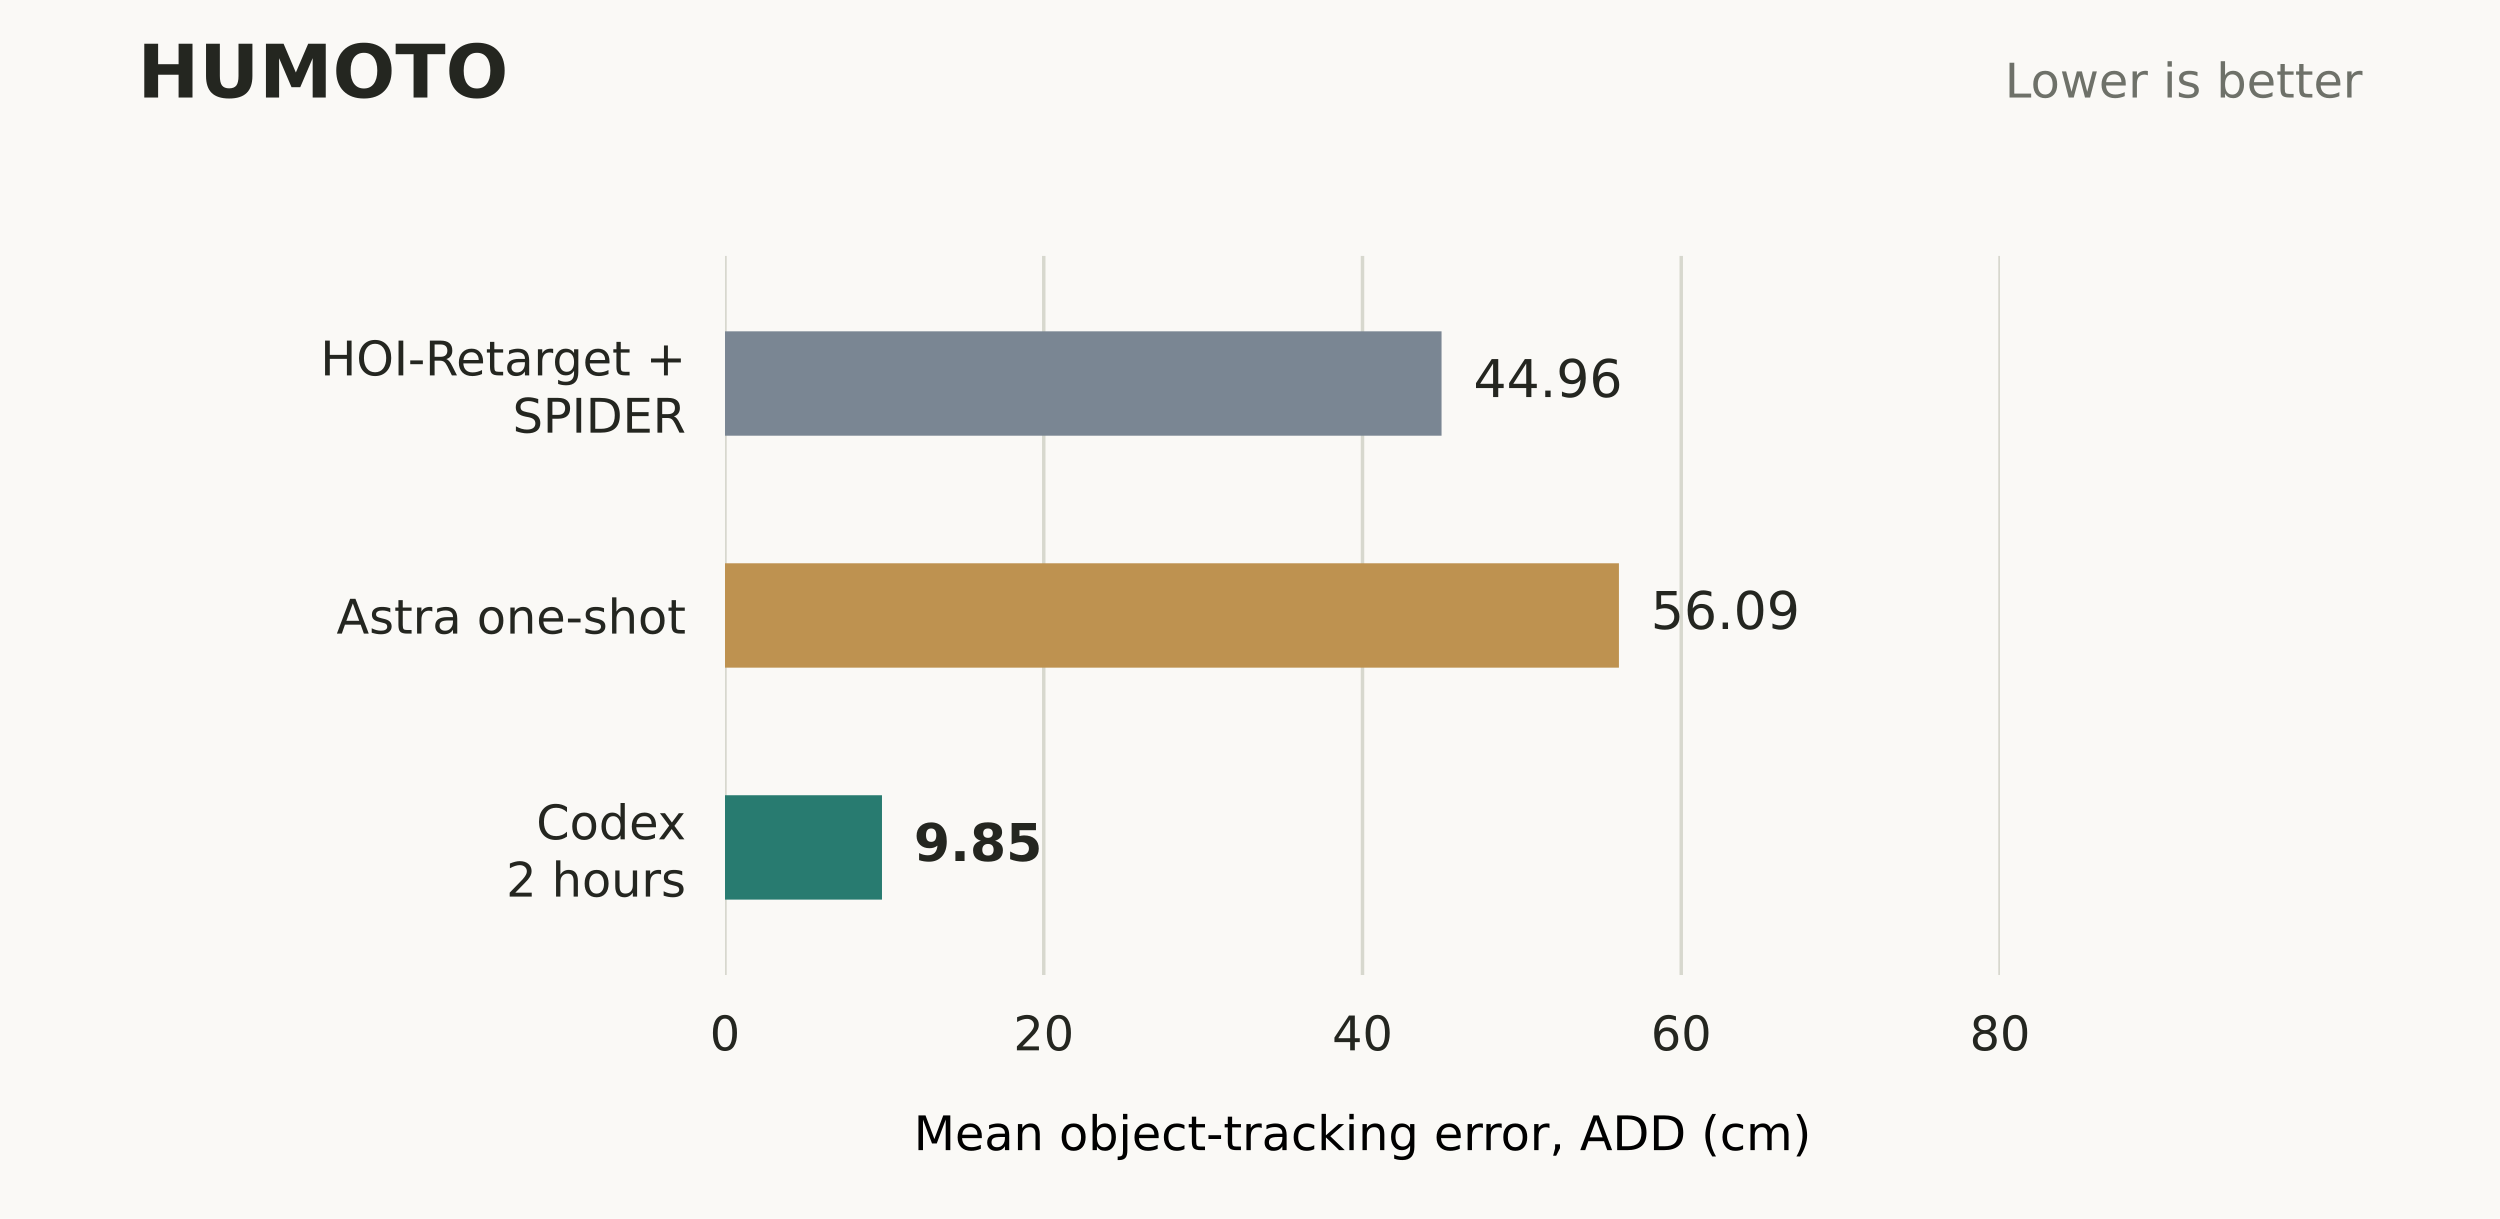
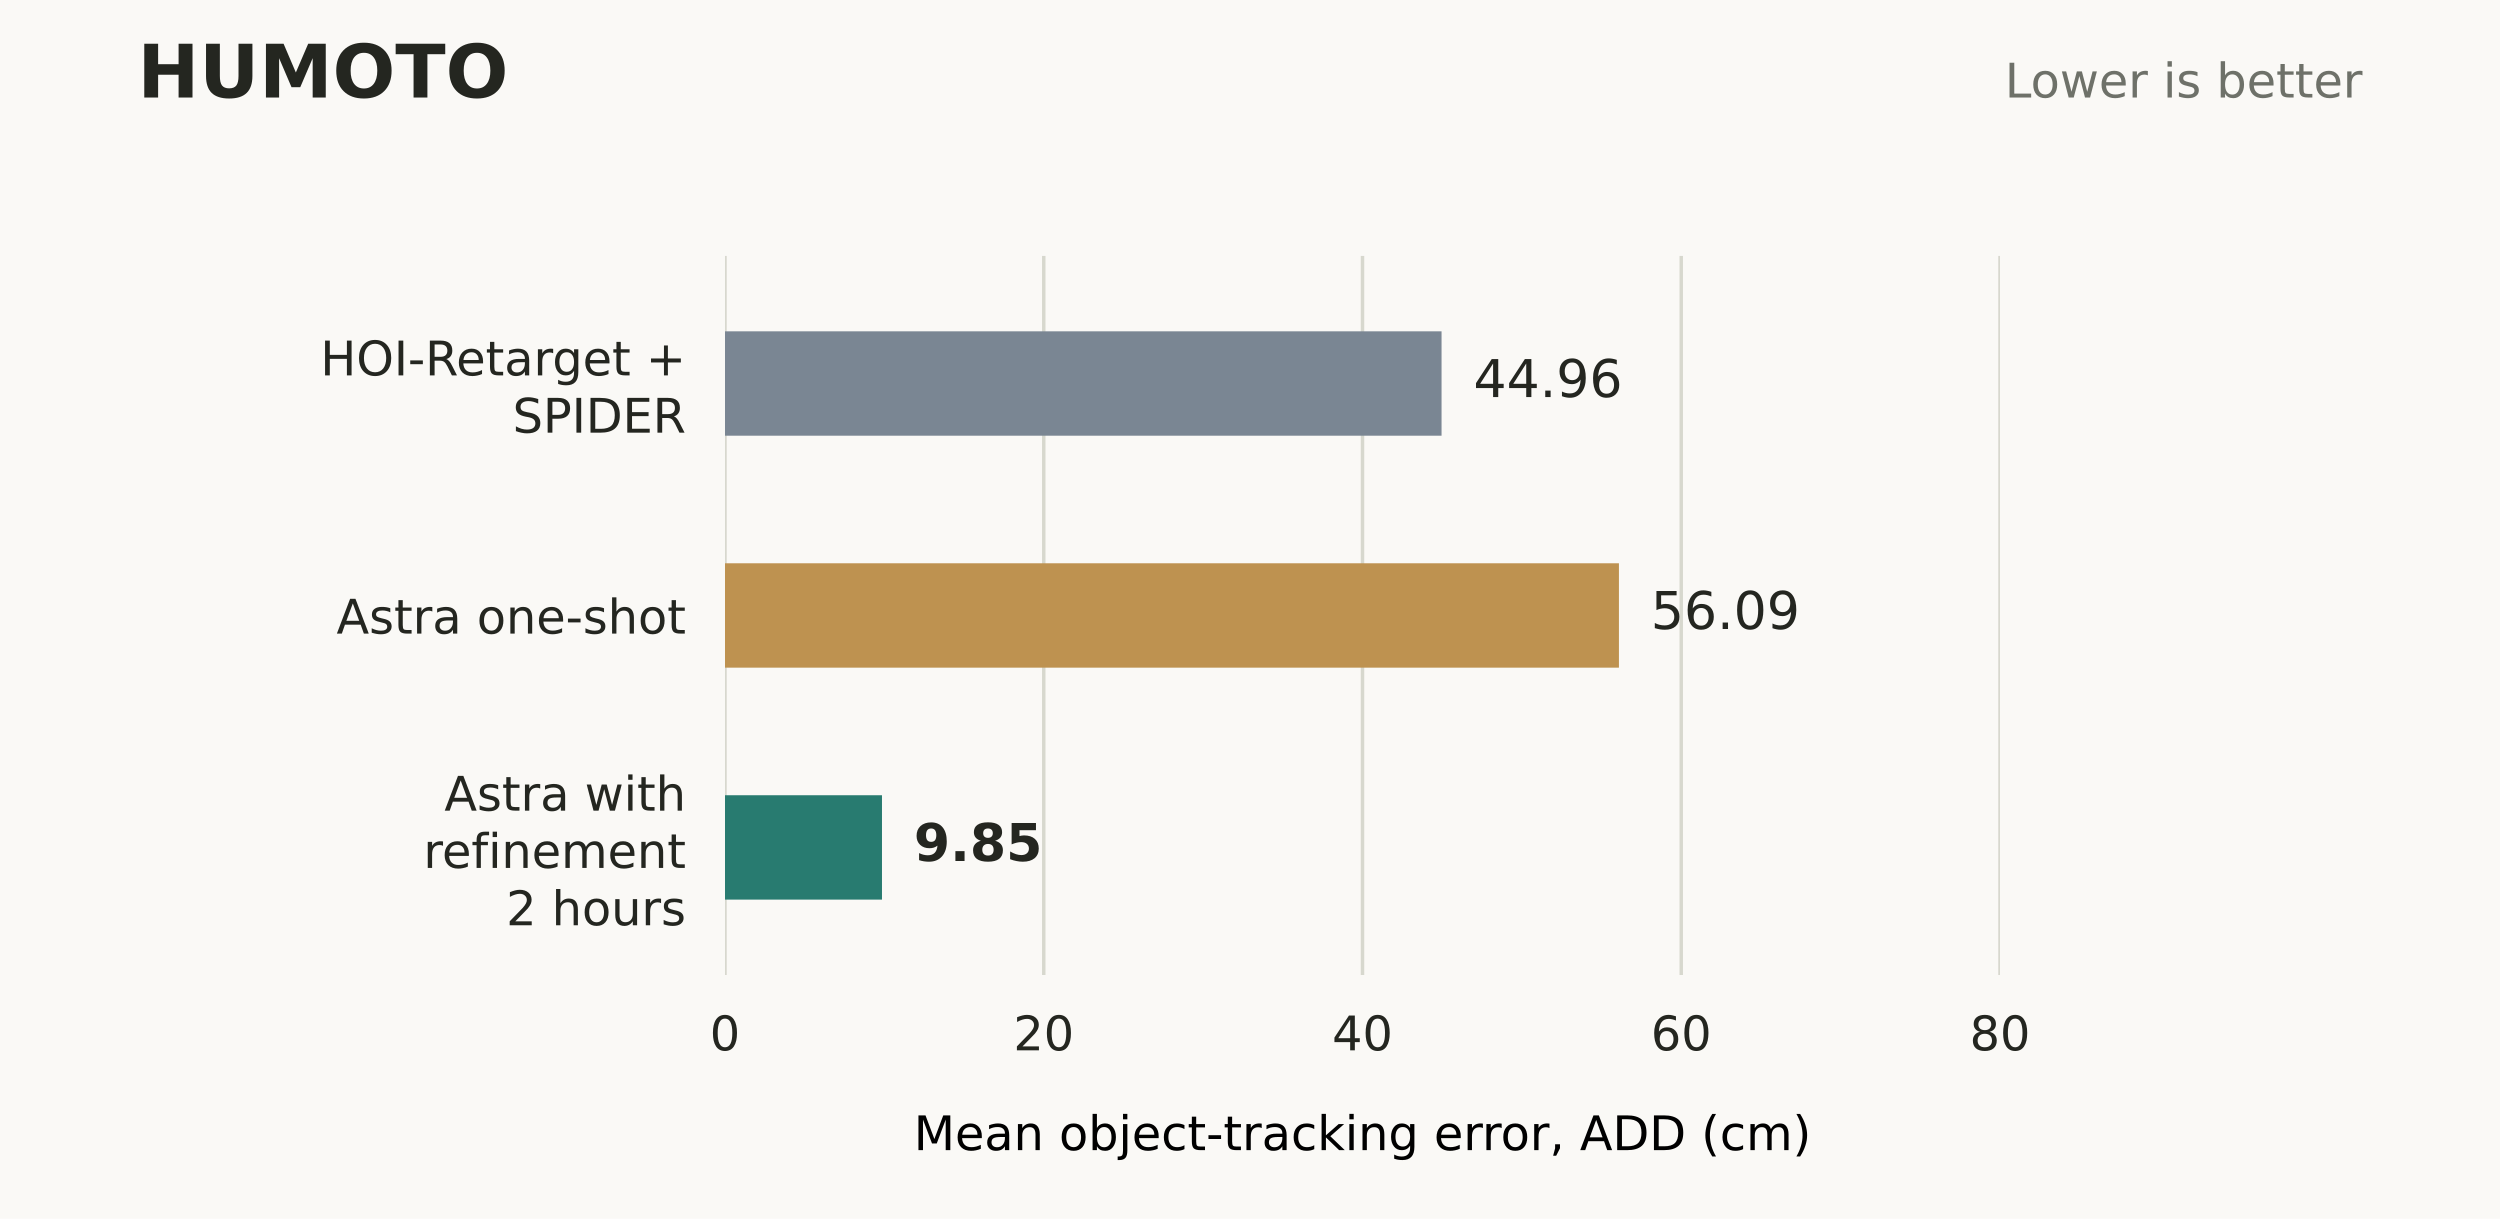
<svg xmlns="http://www.w3.org/2000/svg" width="576pt" height="280.8pt" viewBox="0 0 576 280.8" version="1.1">
  <defs>
    <style type="text/css">*{stroke-linejoin: round; stroke-linecap: butt}</style>
  </defs>
  <g id="figure_1">
    <g id="patch_1">
      <path d="M 0 280.8  L 576 280.8  L 576 0  L 0 0  z " style="fill: #faf9f6" />
    </g>
    <g id="axes_1">
      <g id="patch_2">
        <path d="M 167.04 224.64  L 460.8 224.64  L 460.8 58.968  L 167.04 58.968  z " style="fill: #faf9f6" />
      </g>
      <g id="matplotlib.axis_1">
        <g id="xtick_1">
          <g id="line2d_1">
            <path d="M 167.04 224.64  L 167.04 58.968  " clip-path="url(#p73d6c982b5)" style="fill: none; stroke: #d7d8ce; stroke-width: 0.8; stroke-linecap: square" />
          </g>
          <g id="line2d_2" />
          <g id="text_1">
            <text style="font-size: 11px; font-family: 'DejaVu Sans'; text-anchor: middle; fill: #242620" x="167.04" y="241.997" transform="rotate(-0 167.04 241.9974)">0</text>
          </g>
        </g>
        <g id="xtick_2">
          <g id="line2d_3">
            <path d="M 240.48 224.64  L 240.48 58.968  " clip-path="url(#p73d6c982b5)" style="fill: none; stroke: #d7d8ce; stroke-width: 0.8; stroke-linecap: square" />
          </g>
          <g id="line2d_4" />
          <g id="text_2">
            <text style="font-size: 11px; font-family: 'DejaVu Sans'; text-anchor: middle; fill: #242620" x="240.48" y="241.997" transform="rotate(-0 240.48 241.9974)">20</text>
          </g>
        </g>
        <g id="xtick_3">
          <g id="line2d_5">
            <path d="M 313.92 224.64  L 313.92 58.968  " clip-path="url(#p73d6c982b5)" style="fill: none; stroke: #d7d8ce; stroke-width: 0.8; stroke-linecap: square" />
          </g>
          <g id="line2d_6" />
          <g id="text_3">
            <text style="font-size: 11px; font-family: 'DejaVu Sans'; text-anchor: middle; fill: #242620" x="313.92" y="241.997" transform="rotate(-0 313.92 241.9974)">40</text>
          </g>
        </g>
        <g id="xtick_4">
          <g id="line2d_7">
            <path d="M 387.36 224.64  L 387.36 58.968  " clip-path="url(#p73d6c982b5)" style="fill: none; stroke: #d7d8ce; stroke-width: 0.8; stroke-linecap: square" />
          </g>
          <g id="line2d_8" />
          <g id="text_4">
            <text style="font-size: 11px; font-family: 'DejaVu Sans'; text-anchor: middle; fill: #242620" x="387.36" y="241.997" transform="rotate(-0 387.36 241.9974)">60</text>
          </g>
        </g>
        <g id="xtick_5">
          <g id="line2d_9">
            <path d="M 460.8 224.64  L 460.8 58.968  " clip-path="url(#p73d6c982b5)" style="fill: none; stroke: #d7d8ce; stroke-width: 0.8; stroke-linecap: square" />
          </g>
          <g id="line2d_10" />
          <g id="text_5">
            <text style="font-size: 11px; font-family: 'DejaVu Sans'; text-anchor: middle; fill: #242620" x="460.8" y="241.997" transform="rotate(-0 460.8 241.9974)">80</text>
          </g>
        </g>
        <g id="text_6">
          <text style="font-size: 11px; font-family: 'DejaVu Sans'; text-anchor: middle" x="313.92" y="264.998" transform="rotate(-0 313.92 264.9983)">Mean object-tracking error, ADD (cm)</text>
        </g>
      </g>
      <g id="matplotlib.axis_2">
        <g id="ytick_1">
          <g id="line2d_11" />
          <g id="text_7">
            <text style="font-size: 11px; font-family: 'DejaVu Sans'; fill: #242620" transform="translate(73.81609 86.48959)">HOI-Retarget +</text>
            <text style="font-size: 11px; font-family: 'DejaVu Sans'; fill: #242620" transform="translate(118.1152 99.69174)">SPIDER</text>
          </g>
        </g>
        <g id="ytick_2">
          <g id="line2d_12" />
          <g id="text_8">
            <text style="font-size: 11px; font-family: 'DejaVu Sans'; text-anchor: end; fill: #242620" x="158.04" y="145.983" transform="rotate(-0 158.04 145.9831)">Astra one-shot</text>
          </g>
        </g>
        <g id="ytick_3">
          <g id="line2d_13" />
          <g id="text_9">
-             <text style="font-size: 11px; font-family: 'DejaVu Sans'; fill: #242620" transform="translate(123.5584 193.3748)">Codex</text>
-             <text style="font-size: 11px; font-family: 'DejaVu Sans'; fill: #242620" transform="translate(116.6198 206.5778)">2 hours</text>
+             <text style="font-size: 11px; font-family: 'DejaVu Sans'; fill: #242620" transform="translate(102.3783 186.7733)">Astra with</text>
+             <text style="font-size: 11px; font-family: 'DejaVu Sans'; fill: #242620" transform="translate(97.55719 199.9763)">refinement</text>
+             <text style="font-size: 11px; font-family: 'DejaVu Sans'; fill: #242620" transform="translate(116.6198 213.1793)">2 hours</text>
          </g>
        </g>
      </g>
      <g id="patch_3">
        <path d="M 167.04 76.337  L 332.133 76.337  L 332.133 100.386  L 167.04 100.386  z " clip-path="url(#p73d6c982b5)" style="fill: #7a8693" />
      </g>
      <g id="patch_4">
        <path d="M 167.04 129.779  L 373.002 129.779  L 373.002 153.829  L 167.04 153.829  z " clip-path="url(#p73d6c982b5)" style="fill: #be9250" />
      </g>
      <g id="patch_5">
        <path d="M 167.04 183.222  L 203.209 183.222  L 203.209 207.271  L 167.04 207.271  z " clip-path="url(#p73d6c982b5)" style="fill: #287b70" />
      </g>
      <g id="text_10">
        <text style="font-size: 12px; font-family: 'DejaVu Sans'; text-anchor: start; fill: #242620" x="339.477" y="91.479" transform="rotate(-0 339.4771 91.47861)">44.96</text>
      </g>
      <g id="text_11">
        <text style="font-size: 12px; font-family: 'DejaVu Sans'; text-anchor: start; fill: #242620" x="380.346" y="144.921" transform="rotate(-0 380.3465 144.9212)">56.09</text>
      </g>
      <g id="text_12">
        <text style="font-weight: 700; font-size: 12px; font-family: 'DejaVu Sans'; text-anchor: start; fill: #242620" x="210.553" y="198.364" transform="rotate(-0 210.5532 198.3638)">9.85</text>
      </g>
    </g>
    <g id="text_13">
      <text style="font-weight: 700; font-size: 17px; font-family: 'DejaVu Sans'; text-anchor: start; fill: #242620" x="31.68" y="22.464" transform="rotate(-0 31.68 22.464)">HUMOTO</text>
    </g>
    <g id="text_14">
      <text style="font-size: 11px; font-family: 'DejaVu Sans'; text-anchor: end; fill: #6e7169" x="544.32" y="22.464" transform="rotate(-0 544.32 22.464)">Lower is better</text>
    </g>
  </g>
  <defs>
    <clipPath id="p73d6c982b5">
      <rect x="167.04" y="58.968" width="293.76" height="165.672" />
    </clipPath>
  </defs>
</svg>
